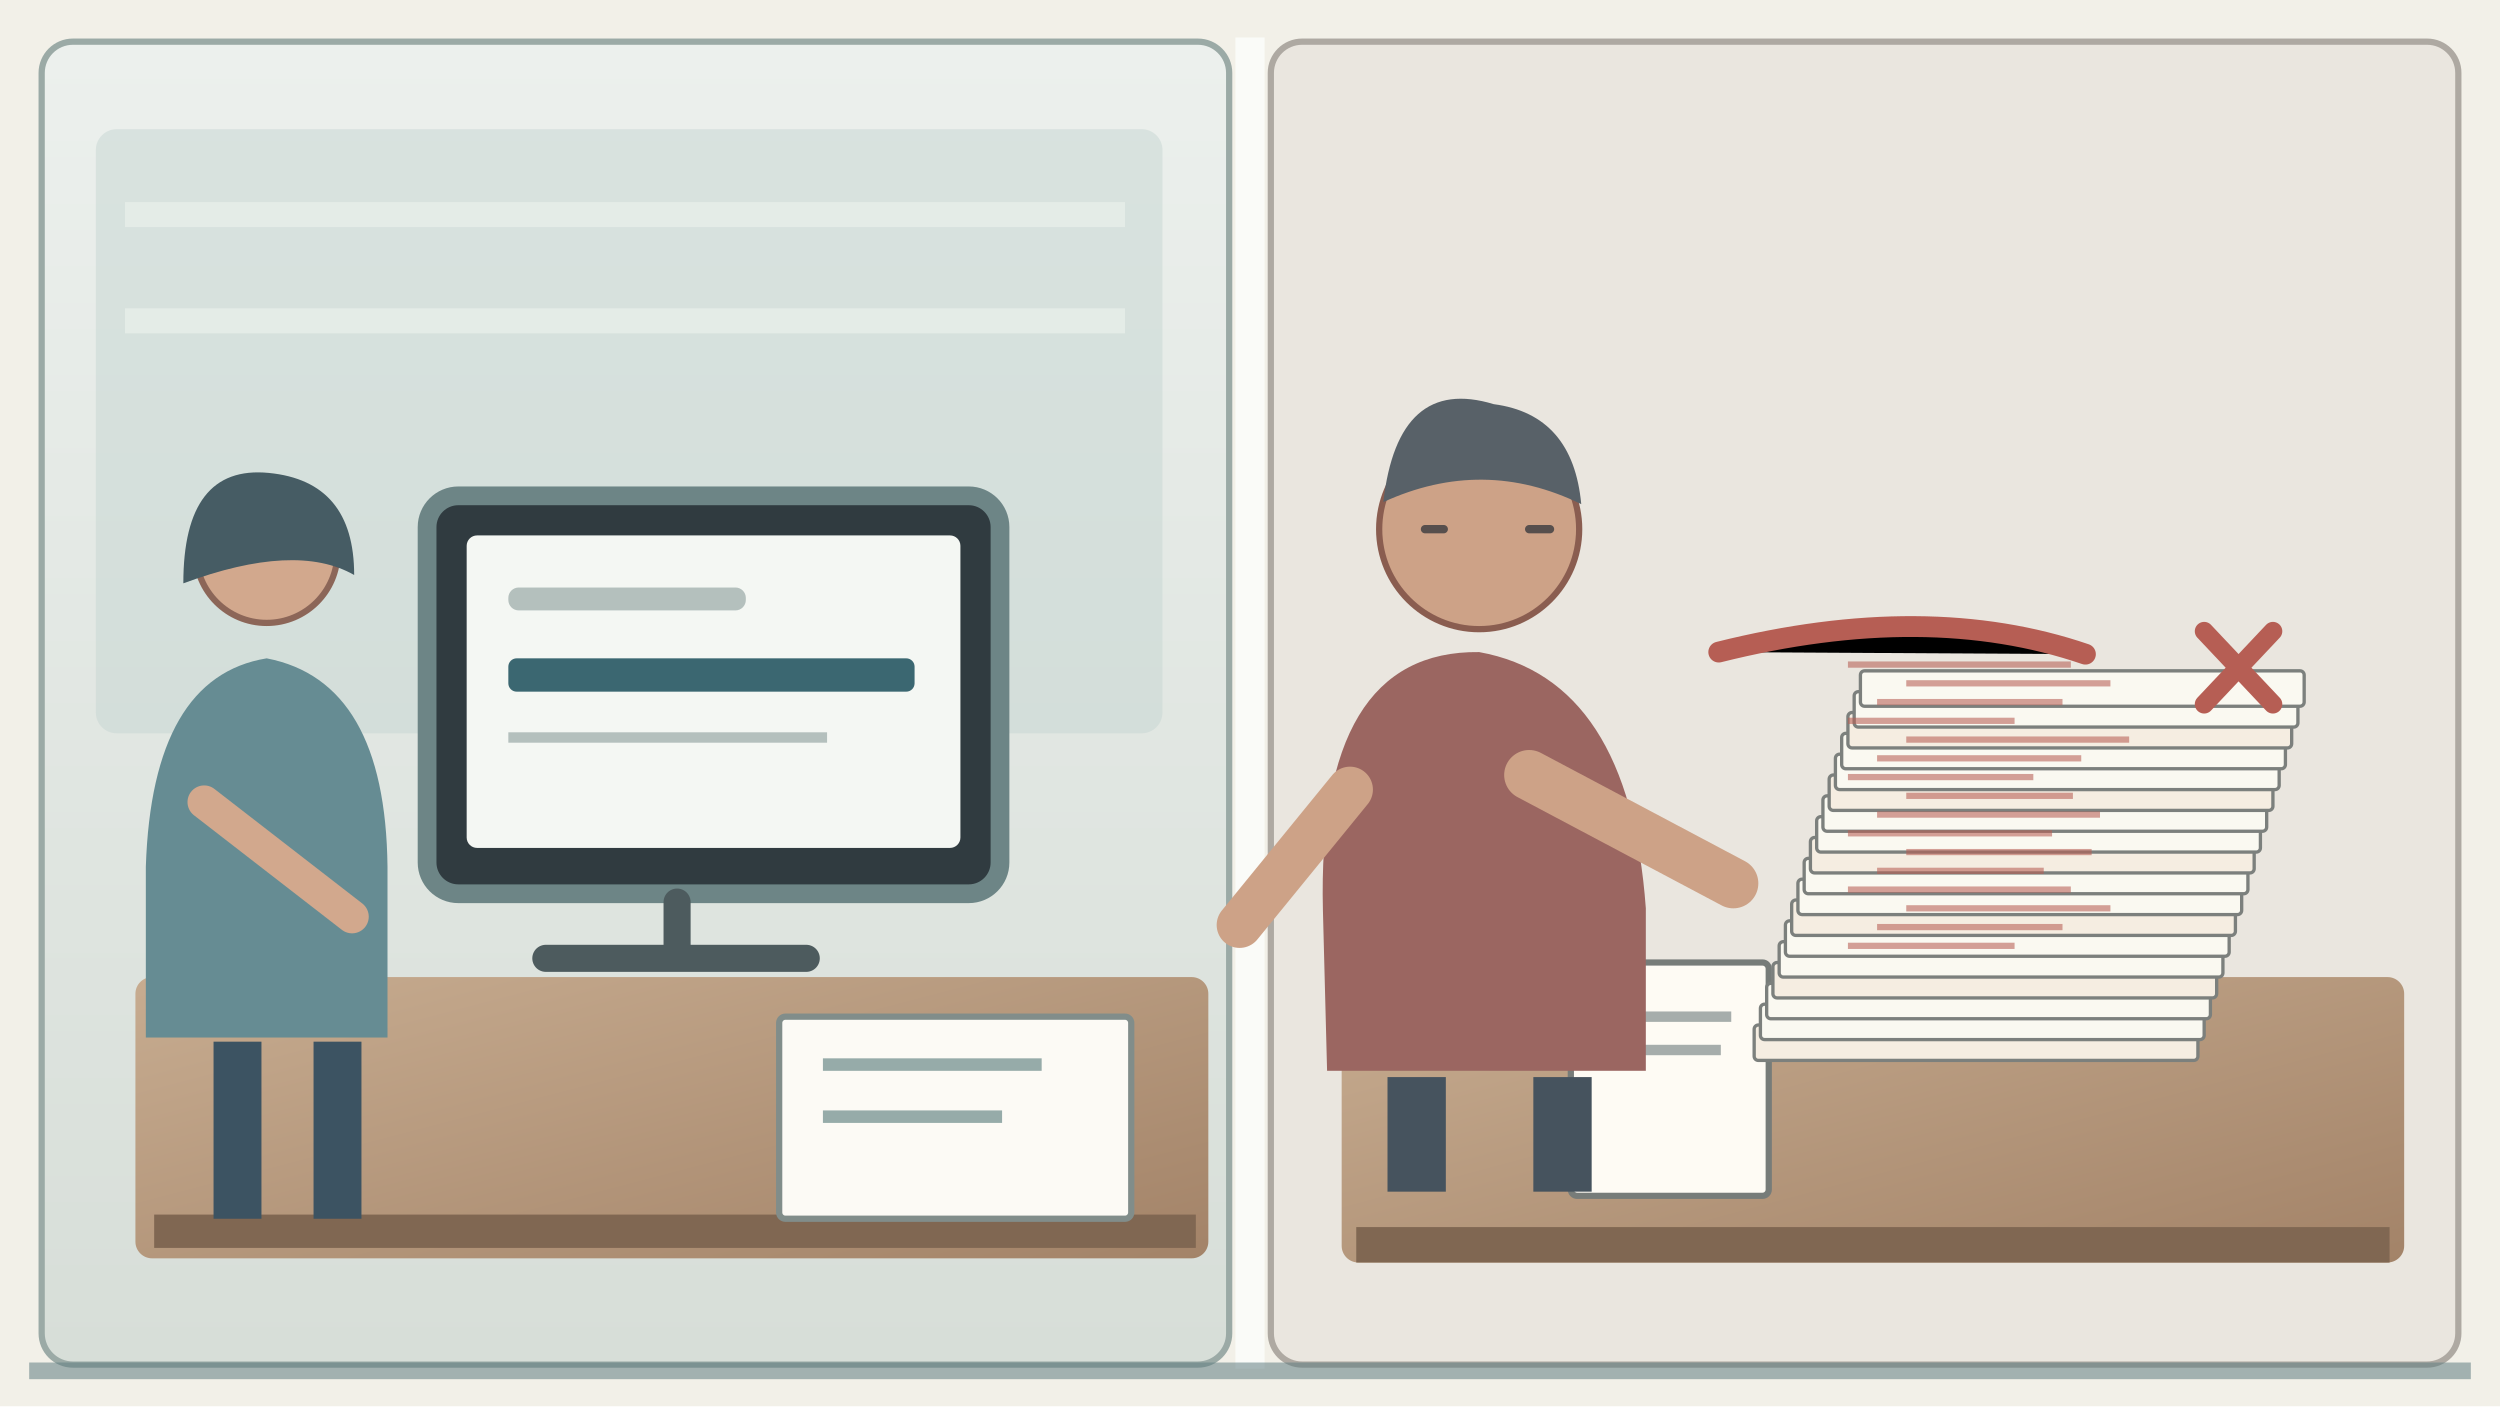
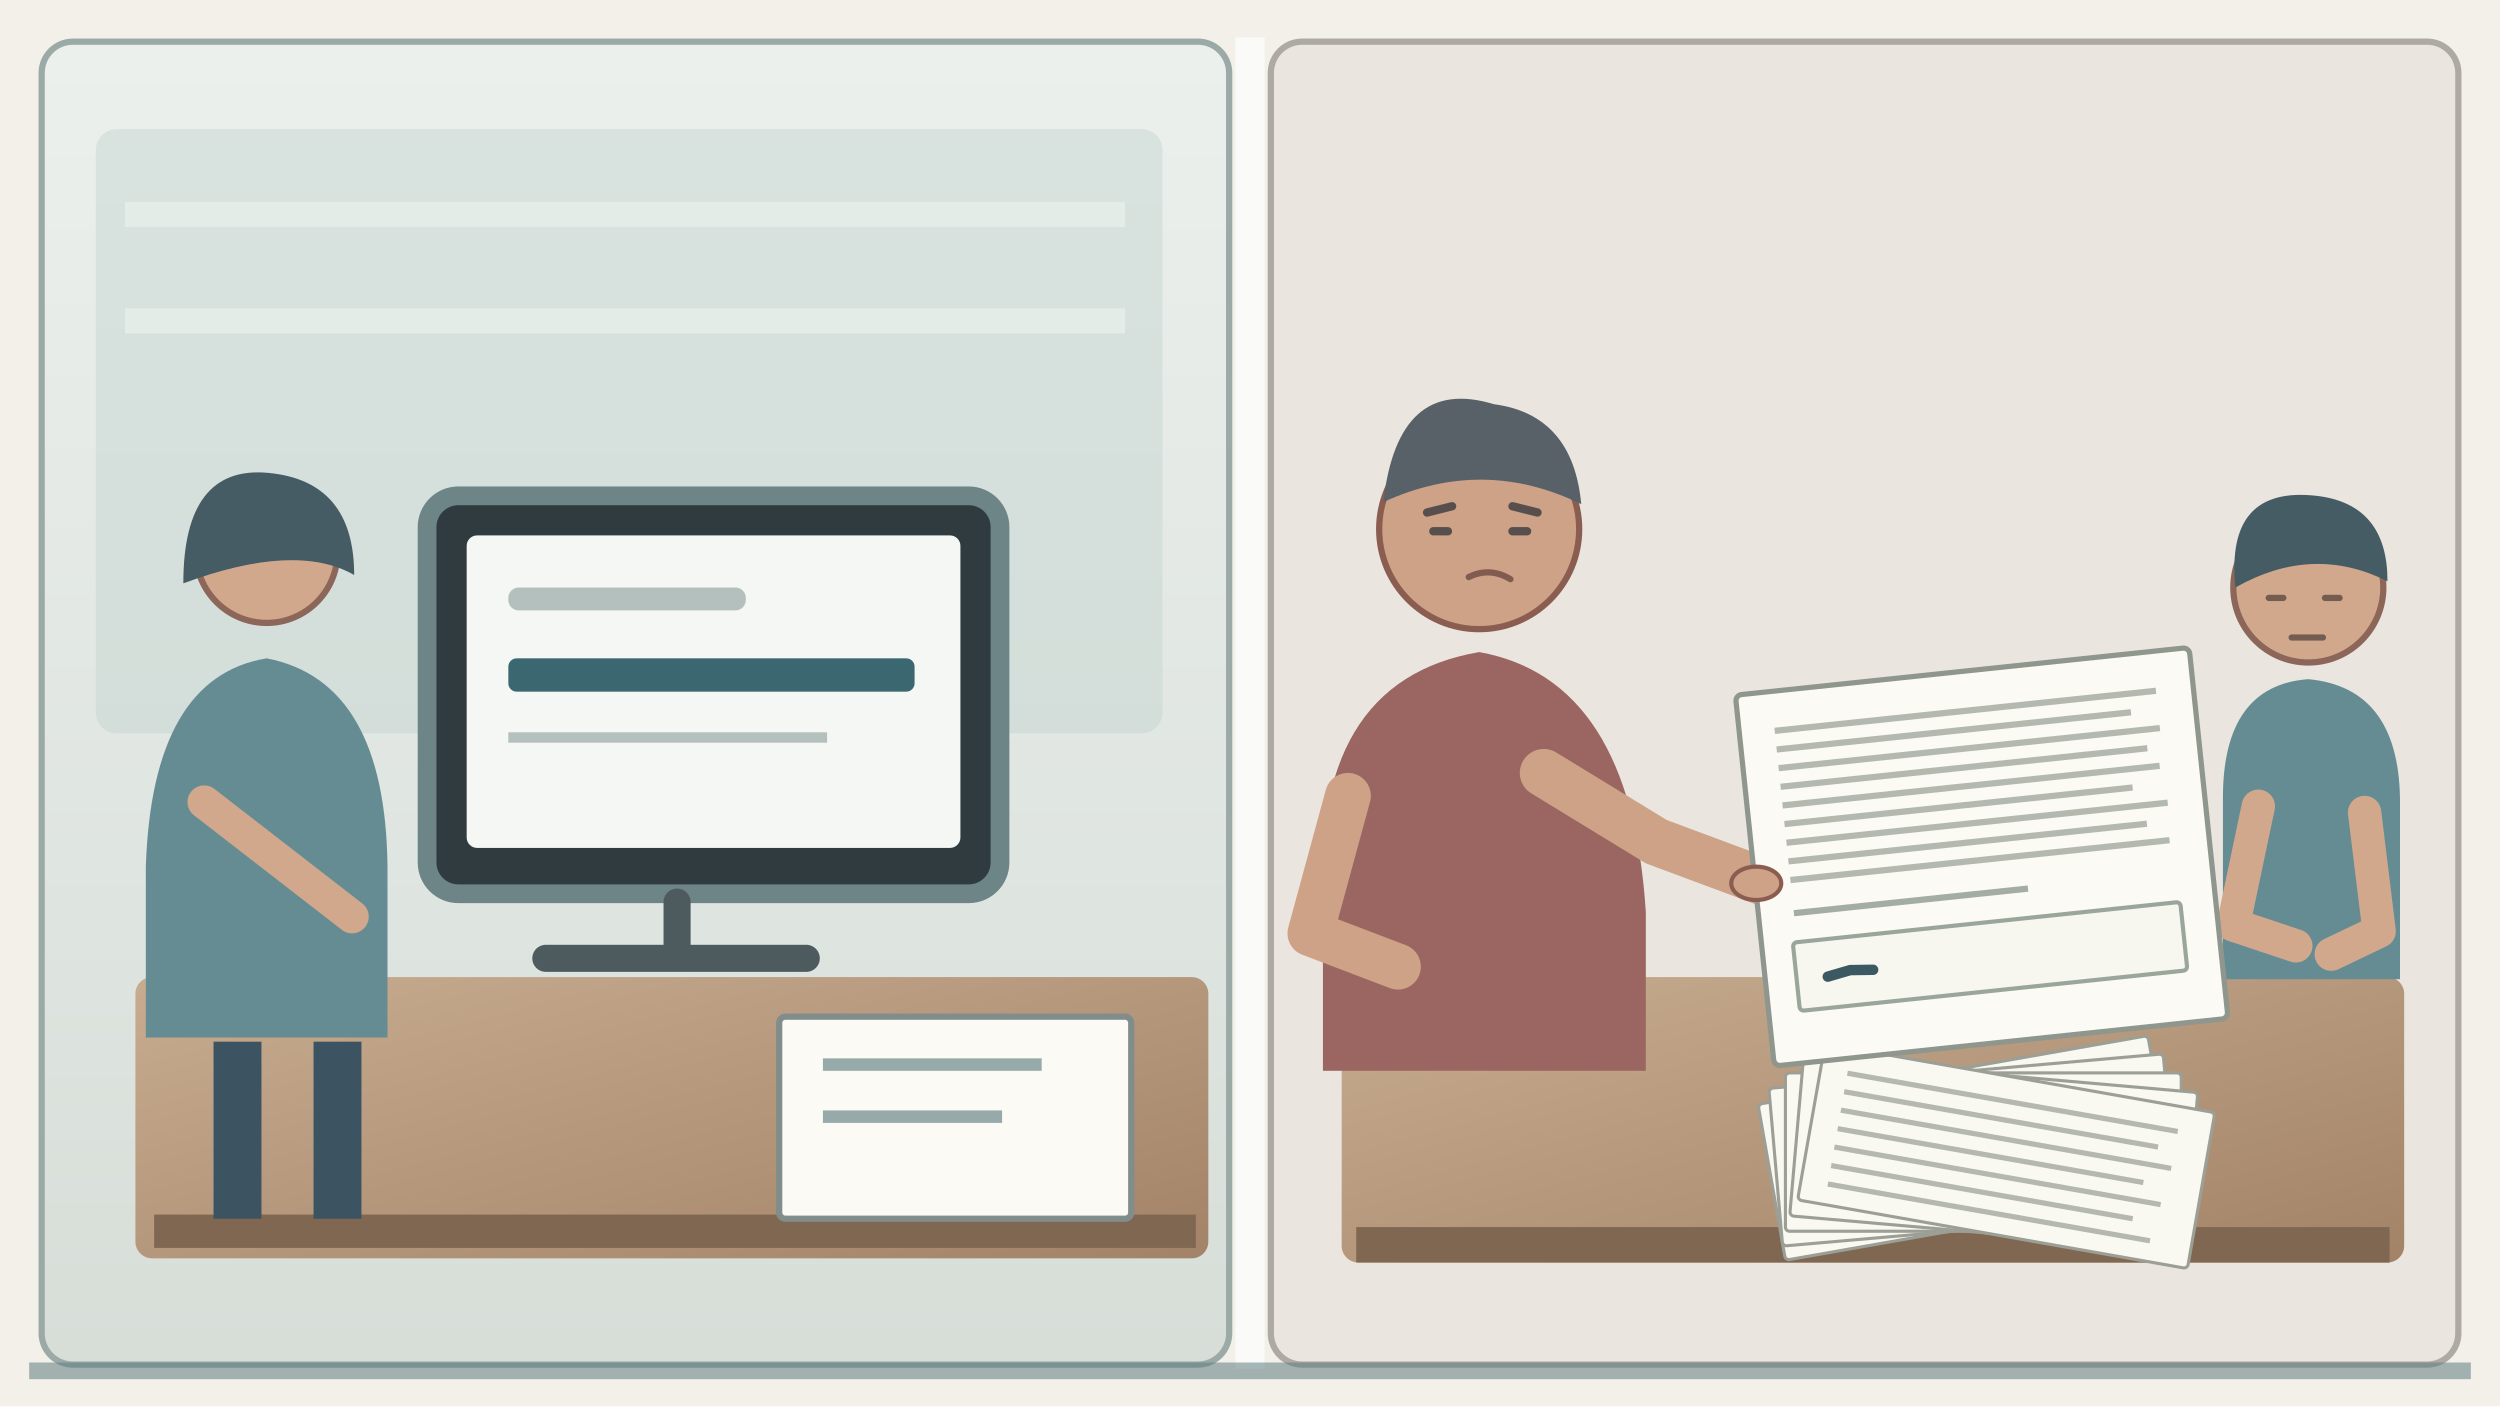
- <svg xmlns="http://www.w3.org/2000/svg" width="1200" height="675" viewBox="0 0 1200 675" role="img" aria-label="左の一行のAI要約と、右で上司が積み上げた大量の補足資料を対比した架空の会社の創作イラスト" data-visual-topic="meeting" data-article-sha256="fd7aa7d4b8eb7e77daff237e28e8f5bc11ae871c4d7f8a94c97aefb4eea40abf">
+ <svg xmlns="http://www.w3.org/2000/svg" width="1200" height="675" viewBox="0 0 1200 675" role="img" aria-label="左の短いAI指示と、右で上司が薄い補足資料の最後の確認欄にある極短い返答を見つめる創作イラスト" data-visual-topic="meeting" data-article-sha256="ccdf9a215728d3376322966c5ee03c0a1731f1a8d98f5c2dc9f1668fa07fdd8d">
  <defs>
    <linearGradient id="room" x1="0" y1="0" x2="0" y2="1">
      <stop stop-color="#ecf0ed" />
      <stop offset="1" stop-color="#d7ded8" />
    </linearGradient>
    <linearGradient id="desk" x1="0" y1="0" x2="1" y2="1">
      <stop stop-color="#c7ac90" />
      <stop offset="1" stop-color="#a38368" />
    </linearGradient>
  </defs>
  <rect width="1200" height="675" fill="#f2f0e8" />
  <rect x="20" y="20" width="570" height="635" rx="15" fill="url(#room)" stroke="#9baaa6" stroke-width="3" />
  <rect x="610" y="20" width="570" height="635" rx="15" fill="#eae6df" stroke="#aea9a2" stroke-width="3" />
  <path d="M600 18V657" stroke="#fafbf8" stroke-width="14" />
  <rect x="46" y="62" width="512" height="290" rx="10" fill="#c6d5d2" opacity=".5" />
  <path d="M60 103h480M60 154h480" stroke="#e4ece7" stroke-width="12" />
  <rect x="65" y="469" width="515" height="135" rx="8" fill="url(#desk)" />
  <rect x="74" y="583" width="500" height="16" fill="#806752" />
  <rect x="205" y="238" width="275" height="191" rx="15" fill="#303b40" stroke="#6d8586" stroke-width="9" />
  <rect x="224" y="257" width="237" height="150" rx="5" fill="#f4f7f3" />
  <rect x="244" y="282" width="114" height="11" rx="5" fill="#b4c0bd" />
  <rect x="244" y="316" width="195" height="16" rx="4" fill="#3b6771" />
  <path d="M244 354h153" stroke="#b4c0bd" stroke-width="5" />
  <path d="M325 433v27m-63 0h125" stroke="#4d5b5e" stroke-width="13" stroke-linecap="round" />
  <rect x="374" y="488" width="169" height="97" rx="3" fill="#fcfaf5" stroke="#818d8a" stroke-width="3" />
  <path d="M395 511h105m-105 25h86" stroke="#96aba9" stroke-width="6" />
  <g transform="translate(128 265)">
    <circle r="34" fill="#d2a88d" stroke="#8c6658" stroke-width="3" />
    <path d="M-40 15q0-57 41-53t41 49Q14-5-40 15" fill="#465c64" />
    <path d="M-58 151Q-55 60 0 51Q57 62 58 151V233H-58Z" fill="#668c93" />
    <path d="M-30 120l71 55" stroke="#d2a88d" stroke-width="16" stroke-linecap="round" />
    <path d="M-14 235v85m48-85v85" stroke="#3c5362" stroke-width="23" />
  </g>
  <rect x="644" y="469" width="510" height="137" rx="8" fill="url(#desk)" />
  <rect x="651" y="589" width="496" height="17" fill="#806752" />
-   <rect x="754" y="462" width="95" height="112" rx="3" fill="#fefbf4" stroke="#777c79" stroke-width="3" />
-   <path d="M767 488h64m-64 16h59" stroke="#a6adab" stroke-width="5" />
-   <g transform="translate(710 254)">
-     <circle r="48" fill="#cda287" stroke="#8a5d50" stroke-width="3" />
-     <path d="M-46-13Q-39-74 7-60Q45-55 49-12Q2-35-46-13" fill="#586168" />
-     <path d="M-75 183Q-78 58 0 59Q72 72 80 182V260H-73Z" fill="#9b6661" />
-     <path d="M24 118L122 170" stroke="#cda287" stroke-width="24" stroke-linecap="round" />
-     <path d="M-62 125l-53 65" stroke="#cda287" stroke-width="22" stroke-linecap="round" />
-     <path d="M-30 263v55m70-55v55" stroke="#46535e" stroke-width="28" />
-     <path d="M-17 0h-9m60 0h-10" stroke="#574f4d" stroke-width="4" stroke-linecap="round" />
+   <g stroke="#8a5d50" stroke-width="3" stroke-linecap="round" stroke-linejoin="round">
+     <path d="M635 514V438q-7-111 75-125 73 13 80 125v76z" fill="#9b6661" stroke="none" />
+     <path d="M647 382l-18 66 42 16" fill="none" stroke="#cda287" stroke-width="22" />
+     <path d="M741 371l54 33 51 19" fill="none" stroke="#cda287" stroke-width="23" />
+     <circle cx="710" cy="254" r="48" fill="#cda287" />
+     <path d="M664 241q7-61 53-47 38 5 42 48-47-23-95-1" fill="#586168" stroke="none" />
+     <path d="M685 246l12-3m29 0 12 3" fill="none" stroke="#574f4d" stroke-width="4" />
+     <path d="M688 255h7m31 0h7" fill="none" stroke="#574f4d" stroke-width="4" />
+     <path d="M705 277q10-5 20 1" fill="none" stroke="#805b50" />
  </g>
-   <g transform="translate(15 0)">
-     <rect x="827" y="492" width="213" height="17" rx="2" fill="#f5ede1" stroke="#7c807d" stroke-width="1.6" />
-     <rect x="830" y="482" width="213" height="17" rx="2" fill="#faf9f1" stroke="#7c807d" stroke-width="1.6" />
-     <rect x="833" y="472" width="213" height="17" rx="2" fill="#faf9f1" stroke="#7c807d" stroke-width="1.6" />
-     <rect x="836" y="462" width="213" height="17" rx="2" fill="#f5ede1" stroke="#7c807d" stroke-width="1.6" />
-     <rect x="839" y="452" width="213" height="17" rx="2" fill="#faf9f1" stroke="#7c807d" stroke-width="1.6" />
-     <rect x="842" y="442" width="213" height="17" rx="2" fill="#faf9f1" stroke="#7c807d" stroke-width="1.6" />
-     <rect x="845" y="432" width="213" height="17" rx="2" fill="#f5ede1" stroke="#7c807d" stroke-width="1.6" />
-     <rect x="848" y="422" width="213" height="17" rx="2" fill="#faf9f1" stroke="#7c807d" stroke-width="1.6" />
-     <rect x="851" y="412" width="213" height="17" rx="2" fill="#faf9f1" stroke="#7c807d" stroke-width="1.6" />
-     <rect x="854" y="402" width="213" height="17" rx="2" fill="#f5ede1" stroke="#7c807d" stroke-width="1.6" />
-     <rect x="857" y="392" width="213" height="17" rx="2" fill="#faf9f1" stroke="#7c807d" stroke-width="1.6" />
-     <rect x="860" y="382" width="213" height="17" rx="2" fill="#faf9f1" stroke="#7c807d" stroke-width="1.6" />
-     <rect x="863" y="372" width="213" height="17" rx="2" fill="#f5ede1" stroke="#7c807d" stroke-width="1.6" />
-     <rect x="866" y="362" width="213" height="17" rx="2" fill="#faf9f1" stroke="#7c807d" stroke-width="1.6" />
-     <rect x="869" y="352" width="213" height="17" rx="2" fill="#faf9f1" stroke="#7c807d" stroke-width="1.6" />
-     <rect x="872" y="342" width="213" height="17" rx="2" fill="#f5ede1" stroke="#7c807d" stroke-width="1.6" />
-     <rect x="875" y="332" width="213" height="17" rx="2" fill="#faf9f1" stroke="#7c807d" stroke-width="1.6" />
-     <rect x="878" y="322" width="213" height="17" rx="2" fill="#faf9f1" stroke="#7c807d" stroke-width="1.6" />
+   <g stroke="#8c6658" stroke-width="3" stroke-linecap="round" stroke-linejoin="round">
+     <path d="M1067 470V383q0-54 41-57 43 4 44 57v87z" fill="#668c93" stroke="none" />
+     <path d="M1084 387l-12 57 30 10" fill="none" stroke="#d2a88d" stroke-width="16" />
+     <path d="M1135 390l7 57-23 11" fill="none" stroke="#d2a88d" stroke-width="16" />
+     <circle cx="1108" cy="282" r="36" fill="#d2a88d" />
+     <path d="M1073 282q-5-49 39-44 34 4 34 41-36-18-73 3" fill="#465c64" stroke="none" />
+     <path d="M1089 287h7m20 0h7m-23 19h15" fill="none" stroke="#745c50" />
  </g>
-   <path d="M887 454h80" stroke="#b65e54" stroke-width="3" opacity=".58" />
-   <path d="M901 445h89" stroke="#b65e54" stroke-width="3" opacity=".58" />
-   <path d="M915 436h98" stroke="#b65e54" stroke-width="3" opacity=".58" />
-   <path d="M887 427h107" stroke="#b65e54" stroke-width="3" opacity=".58" />
-   <path d="M901 418h80" stroke="#b65e54" stroke-width="3" opacity=".58" />
-   <path d="M915 409h89" stroke="#b65e54" stroke-width="3" opacity=".58" />
-   <path d="M887 400h98" stroke="#b65e54" stroke-width="3" opacity=".58" />
-   <path d="M901 391h107" stroke="#b65e54" stroke-width="3" opacity=".58" />
-   <path d="M915 382h80" stroke="#b65e54" stroke-width="3" opacity=".58" />
-   <path d="M887 373h89" stroke="#b65e54" stroke-width="3" opacity=".58" />
-   <path d="M901 364h98" stroke="#b65e54" stroke-width="3" opacity=".58" />
-   <path d="M915 355h107" stroke="#b65e54" stroke-width="3" opacity=".58" />
-   <path d="M887 346h80" stroke="#b65e54" stroke-width="3" opacity=".58" />
-   <path d="M901 337h89" stroke="#b65e54" stroke-width="3" opacity=".58" />
-   <path d="M915 328h98" stroke="#b65e54" stroke-width="3" opacity=".58" />
-   <path d="M887 319h107" stroke="#b65e54" stroke-width="3" opacity=".58" />
-   <path d="M825 313q100-25 176 1" stroke="#b65e54" stroke-width="10" stroke-linecap="round" />
-   <path d="M1058 338l33-35m-33 0 33 35" stroke="#b65e54" stroke-width="9" stroke-linecap="round" />
+   <g fill="#faf9f1" stroke="#9c9f96" stroke-width="1.5">
+     <rect x="849" y="513" width="190" height="76" rx="2" transform="rotate(-10 944 551)" />
+     <rect x="852" y="514" width="190" height="76" rx="2" transform="rotate(-5 947 552)" />
+     <rect x="857" y="515" width="190" height="76" rx="2" />
+     <rect x="862" y="516" width="190" height="76" rx="2" transform="rotate(5 957 554)" />
+     <g transform="rotate(10 963 555)">
+       <rect x="868" y="517" width="190" height="76" rx="2" />
+       <path d="M881 529h161m-161 9h153m-153 9h161m-161 9h149m-149 9h159m-159 9h147m-147 9h157" fill="none" stroke="#b4b8ae" stroke-width="2.5" />
+     </g>
+   </g>
+   <g transform="rotate(-6 949 414)">
+     <rect x="842" y="322" width="219" height="179" rx="3" fill="#fcfaf4" stroke="#8e968e" stroke-width="2.5" />
+     <path d="M859 341h184m-184 9h171m-171 9h184m-184 9h177m-177 9h182m-182 9h168m-168 9h184m-184 9h173m-173 9h183" fill="none" stroke="#b4b9af" stroke-width="3" />
+     <path d="M859 429h113" fill="none" stroke="#a4ada3" stroke-width="3" />
+     <rect x="857" y="443" width="187" height="33" rx="2" fill="#f8f7ef" stroke="#9aa69b" stroke-width="2" />
+     <path d="M872 461l11-2 11 1" fill="none" stroke="#3b5863" stroke-width="5" stroke-linecap="round" stroke-linejoin="round" />
+   </g>
+   <ellipse cx="843" cy="424" rx="12" ry="8" fill="#cda287" stroke="#8a5d50" stroke-width="2" />
  <rect x="14" y="654" width="1172" height="8" fill="#607d81" opacity=".55" />
</svg>
